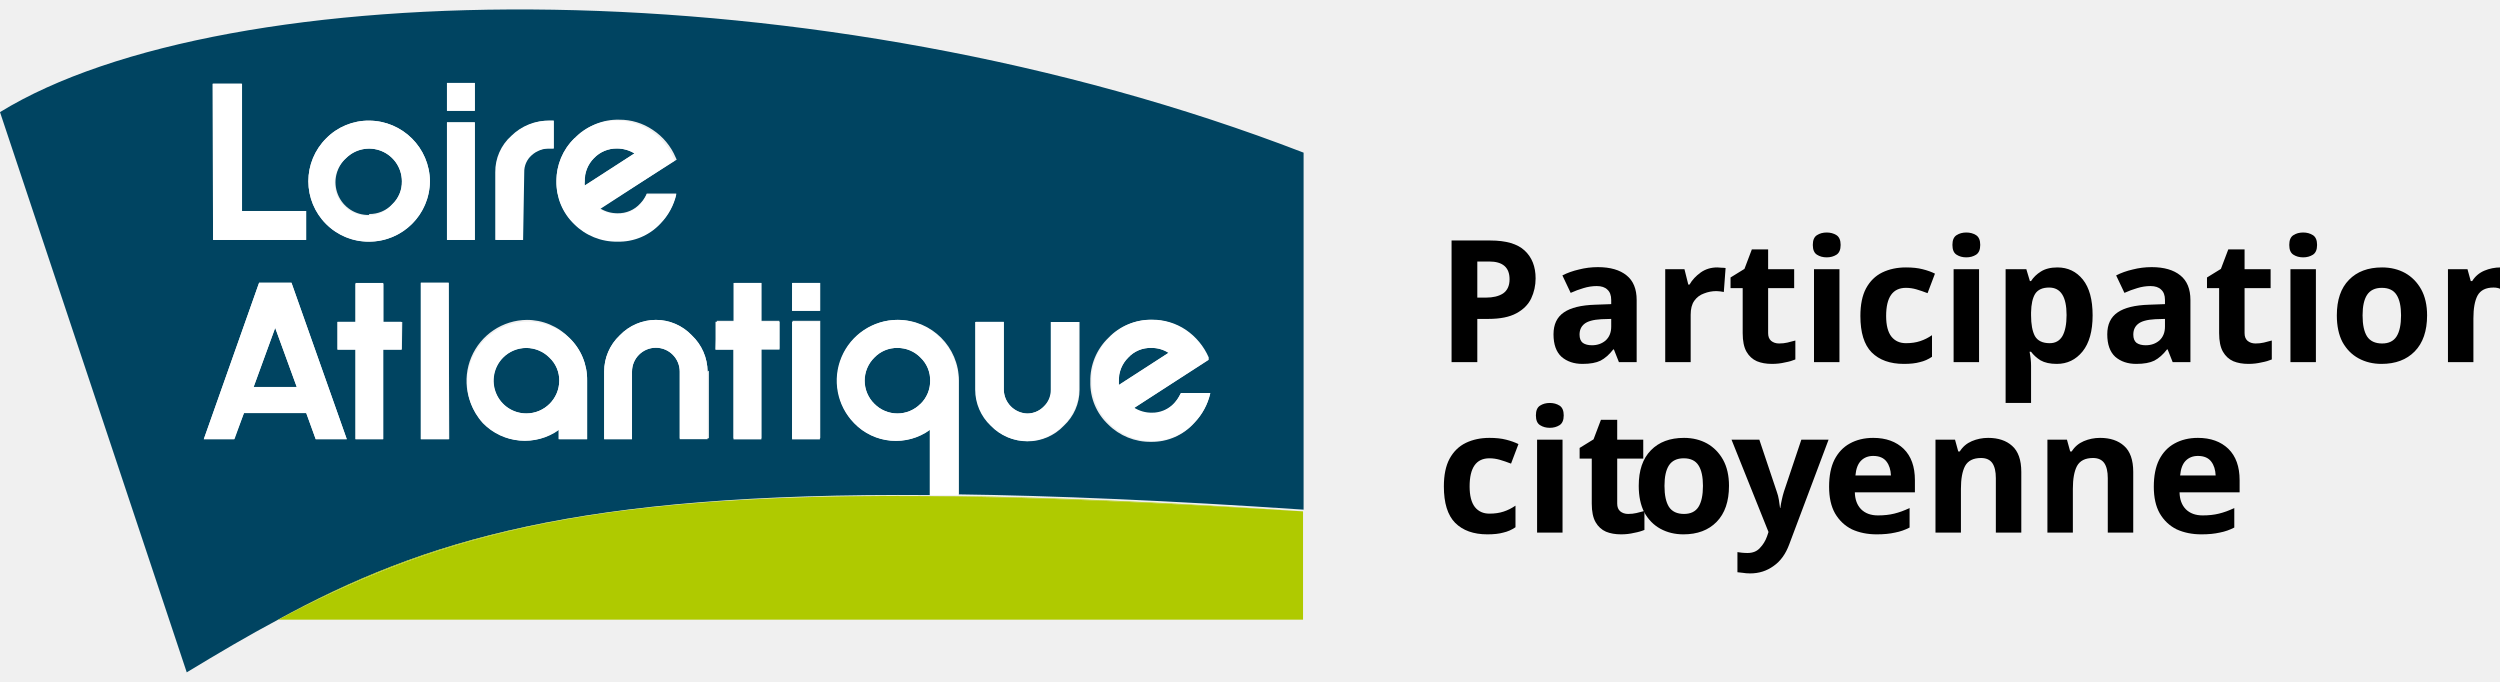
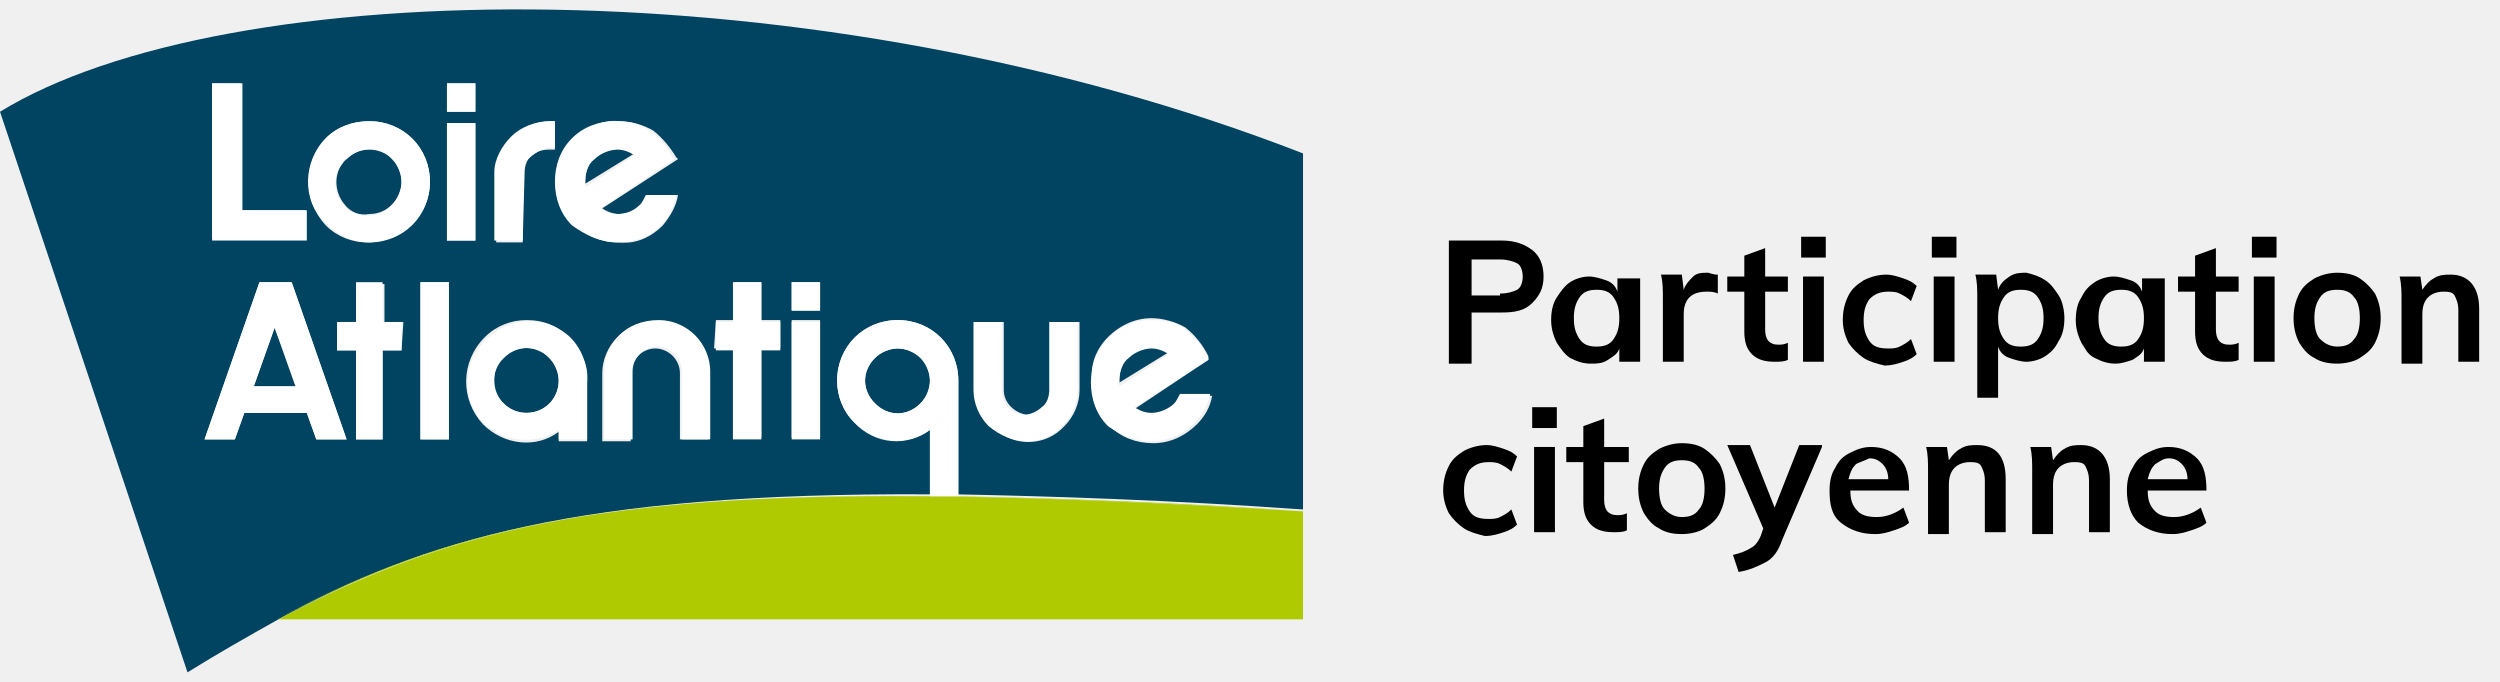
- <svg xmlns="http://www.w3.org/2000/svg" id="calques" viewBox="0 0 132 36">
-   <defs>
-     <style>.cls-1,.cls-2{isolation:isolate;}.cls-2{font-size:9px;font-family:Muli-Bold, Muli;font-weight:700;}.cls-3{letter-spacing:-0.02em;}.cls-4{letter-spacing:0.05em;}.cls-5{letter-spacing:-0.01em;}.cls-6{fill:#004461;}.cls-7{fill:#afca00;}.cls-8{fill:#fff;}</style>
-   </defs>
-   <g id="Handicap" class="cls-1">
-     <text class="cls-2" transform="translate(75.83 19.12)">
-       <tspan class="cls-3">P</tspan>
-       <tspan x="5.82" y="0">a</tspan>
-       <tspan class="cls-4" x="11.39" y="0">r</tspan>
-       <tspan x="15.34" y="0">ticipation</tspan>
-       <tspan x="0" y="9">cit</tspan>
-       <tspan class="cls-5" x="10.29" y="9">oy</tspan>
-       <tspan x="20.34" y="9">enne</tspan>
-     </text>
+ <svg xmlns="http://www.w3.org/2000/svg" version="1.1" id="calques" x="0px" y="0px" viewBox="0 0 132 36" style="enable-background:new 0 0 132 36;" xml:space="preserve">
+   <style type="text/css">
+ 	.st0{enable-background:new    ;}
+ 	.st1{fill:#004461;}
+ 	.st2{fill:#AFCA00;}
+ 	.st3{fill:#FFFFFF;}
+ </style>
+   <g id="Handicap">
+     <g class="st0">
+       <path d="M76.5,12.7h2.8c0.7,0,1.2,0.2,1.6,0.5s0.6,0.8,0.6,1.4s-0.2,1-0.6,1.4s-0.9,0.5-1.6,0.5h-1.6v2.7h-1.2V12.7z M79.2,15.5    c0.4,0,0.7-0.1,0.9-0.2s0.3-0.4,0.3-0.7c0-0.3-0.1-0.6-0.3-0.7s-0.5-0.2-0.9-0.2h-1.5v1.9H79.2z" />
+     </g>
+     <g class="st0">
+       <path d="M86.6,14.6v4.5h-1.1v-0.7c-0.1,0.3-0.3,0.4-0.6,0.6s-0.6,0.2-0.9,0.2c-0.4,0-0.7-0.1-1.1-0.3c-0.3-0.2-0.5-0.5-0.7-0.8    c-0.2-0.4-0.3-0.8-0.3-1.2c0-0.5,0.1-0.9,0.3-1.2s0.4-0.6,0.7-0.8c0.3-0.2,0.7-0.3,1-0.3c0.3,0,0.6,0.1,0.9,0.2    c0.3,0.1,0.5,0.3,0.6,0.6v-0.7H86.6z M85.2,17.9c0.2-0.3,0.3-0.6,0.3-1.1c0-0.5-0.1-0.8-0.3-1.1c-0.2-0.3-0.5-0.4-0.9-0.4    c-0.4,0-0.7,0.1-0.9,0.4c-0.2,0.3-0.3,0.6-0.3,1.1c0,0.5,0.1,0.8,0.3,1.1c0.2,0.3,0.5,0.4,0.9,0.4C84.7,18.3,85,18.2,85.2,17.9z" />
+     </g>
+     <g class="st0">
+       <path d="M90.7,14.5l0,1c-0.2-0.1-0.4-0.1-0.6-0.1c-0.4,0-0.7,0.1-0.9,0.3c-0.2,0.2-0.3,0.5-0.3,0.9v2.5h-1.1v-3.3    c0-0.5,0-0.9-0.1-1.3h1.1l0.1,0.8c0.1-0.3,0.3-0.5,0.5-0.7c0.2-0.2,0.5-0.2,0.8-0.2C90.5,14.5,90.6,14.5,90.7,14.5z" />
+     </g>
+     <g class="st0">
+       <path d="M93.2,15.4v2c0,0.5,0.2,0.8,0.7,0.8c0.1,0,0.3,0,0.5-0.1v0.9c-0.2,0.1-0.4,0.1-0.7,0.1c-0.5,0-0.9-0.1-1.2-0.4    c-0.3-0.3-0.4-0.7-0.4-1.2v-2.1h-0.9v-0.8h0.9v-1.1l1.1-0.4v1.5h1.2v0.8H93.2z" />
+       <path d="M95.1,12.5h1.3v1.1h-1.3V12.5z M95.2,19.1v-4.5h1.1v4.5H95.2z" />
+       <path d="M98.4,18.9c-0.3-0.2-0.6-0.5-0.8-0.8c-0.2-0.4-0.3-0.8-0.3-1.2c0-0.5,0.1-0.9,0.3-1.3c0.2-0.4,0.5-0.6,0.8-0.8    c0.4-0.2,0.8-0.3,1.2-0.3c0.3,0,0.6,0.1,0.9,0.2c0.3,0.1,0.5,0.2,0.7,0.4l-0.3,0.8c-0.2-0.2-0.4-0.3-0.6-0.4s-0.4-0.1-0.6-0.1    c-0.4,0-0.7,0.1-1,0.4c-0.2,0.3-0.3,0.6-0.3,1.1c0,0.5,0.1,0.8,0.3,1.1c0.2,0.3,0.5,0.4,1,0.4c0.2,0,0.4,0,0.6-0.1    s0.4-0.2,0.6-0.4l0.3,0.8c-0.2,0.2-0.4,0.3-0.7,0.4c-0.3,0.1-0.6,0.2-1,0.2C99.1,19.2,98.7,19.1,98.4,18.9z" />
+       <path d="M102,12.5h1.3v1.1H102V12.5z M102.1,19.1v-4.5h1.1v4.5H102.1z" />
+       <path d="M108,14.8c0.3,0.2,0.5,0.5,0.7,0.8s0.3,0.8,0.3,1.2c0,0.5-0.1,0.9-0.3,1.2c-0.2,0.4-0.4,0.6-0.7,0.8    c-0.3,0.2-0.7,0.3-1,0.3c-0.3,0-0.6-0.1-0.9-0.2s-0.5-0.3-0.6-0.6v2.7h-1.1v-5.2c0-0.5,0-0.9-0.1-1.3h1.1l0.1,0.8    c0.1-0.3,0.3-0.5,0.6-0.7c0.3-0.2,0.6-0.2,0.9-0.2C107.4,14.5,107.7,14.6,108,14.8z M107.6,17.9c0.2-0.3,0.3-0.6,0.3-1.1    c0-0.5-0.1-0.8-0.3-1.1c-0.2-0.3-0.5-0.4-0.9-0.4c-0.4,0-0.7,0.1-0.9,0.4c-0.2,0.3-0.3,0.6-0.3,1.1c0,0.5,0.1,0.8,0.3,1.1    s0.5,0.4,0.9,0.4S107.4,18.2,107.6,17.9z" />
+       <path d="M114.3,14.6v4.5h-1.1v-0.7c-0.1,0.3-0.3,0.4-0.6,0.6c-0.3,0.1-0.6,0.2-0.9,0.2c-0.4,0-0.7-0.1-1.1-0.3s-0.5-0.5-0.7-0.8    c-0.2-0.4-0.3-0.8-0.3-1.2c0-0.5,0.1-0.9,0.3-1.2c0.2-0.4,0.4-0.6,0.7-0.8c0.3-0.2,0.7-0.3,1-0.3c0.3,0,0.6,0.1,0.9,0.2    c0.3,0.1,0.5,0.3,0.6,0.6v-0.7H114.3z M112.9,17.9c0.2-0.3,0.3-0.6,0.3-1.1c0-0.5-0.1-0.8-0.3-1.1c-0.2-0.3-0.5-0.4-0.9-0.4    c-0.4,0-0.7,0.1-0.9,0.4c-0.2,0.3-0.3,0.6-0.3,1.1c0,0.5,0.1,0.8,0.3,1.1c0.2,0.3,0.5,0.4,0.9,0.4    C112.4,18.3,112.7,18.2,112.9,17.9z" />
+       <path d="M117,15.4v2c0,0.5,0.2,0.8,0.7,0.8c0.1,0,0.3,0,0.5-0.1v0.9c-0.2,0.1-0.4,0.1-0.7,0.1c-0.5,0-0.9-0.1-1.2-0.4    c-0.3-0.3-0.4-0.7-0.4-1.2v-2.1H115v-0.8h0.9v-1.1l1.1-0.4v1.5h1.2v0.8H117z" />
+       <path d="M118.9,12.5h1.3v1.1h-1.3V12.5z M119,19.1v-4.5h1.1v4.5H119z" />
+       <path d="M122.2,18.9c-0.4-0.2-0.6-0.5-0.8-0.8c-0.2-0.4-0.3-0.8-0.3-1.3s0.1-0.9,0.3-1.3c0.2-0.4,0.5-0.6,0.8-0.8    c0.4-0.2,0.8-0.3,1.2-0.3c0.5,0,0.9,0.1,1.2,0.3c0.3,0.2,0.6,0.5,0.8,0.8c0.2,0.4,0.3,0.8,0.3,1.3s-0.1,0.9-0.3,1.3    c-0.2,0.4-0.5,0.6-0.8,0.8c-0.3,0.2-0.8,0.3-1.2,0.3C122.9,19.2,122.5,19.1,122.2,18.9z M124.3,17.9c0.2-0.2,0.3-0.6,0.3-1.1    c0-0.5-0.1-0.9-0.3-1.1c-0.2-0.3-0.5-0.4-0.9-0.4c-0.4,0-0.7,0.1-0.9,0.4s-0.3,0.6-0.3,1.1c0,0.5,0.1,0.9,0.3,1.1s0.5,0.4,0.9,0.4    C123.8,18.3,124.1,18.2,124.3,17.9z" />
+       <path d="M130.9,16.3v2.8h-1.1v-2.7c0-0.4-0.1-0.6-0.2-0.8s-0.4-0.2-0.6-0.2c-0.3,0-0.6,0.1-0.8,0.3s-0.3,0.5-0.3,0.9v2.6h-1.1    v-3.3c0-0.5,0-0.9-0.1-1.3h1.1l0.1,0.7c0.2-0.3,0.4-0.5,0.6-0.6c0.3-0.2,0.6-0.2,0.9-0.2C130.3,14.5,130.9,15.1,130.9,16.3z" />
+     </g>
+     <g class="st0">
+       <path d="M77.3,27.9c-0.3-0.2-0.6-0.5-0.8-0.8c-0.2-0.4-0.3-0.8-0.3-1.2c0-0.5,0.1-0.9,0.3-1.3c0.2-0.4,0.5-0.6,0.8-0.8    c0.4-0.2,0.8-0.3,1.2-0.3c0.3,0,0.6,0.1,0.9,0.2c0.3,0.1,0.5,0.2,0.7,0.4l-0.3,0.8c-0.2-0.2-0.4-0.3-0.6-0.4s-0.4-0.1-0.6-0.1    c-0.4,0-0.7,0.1-1,0.4c-0.2,0.3-0.3,0.6-0.3,1.1c0,0.5,0.1,0.8,0.3,1.1c0.2,0.3,0.5,0.4,1,0.4c0.2,0,0.4,0,0.6-0.1    s0.4-0.2,0.6-0.4l0.3,0.8c-0.2,0.2-0.4,0.3-0.7,0.4s-0.6,0.2-1,0.2C78,28.2,77.6,28.1,77.3,27.9z" />
+       <path d="M80.9,21.5h1.3v1.1h-1.3V21.5z M81,28.1v-4.5h1.1v4.5H81z" />
+       <path d="M84.7,24.4v2c0,0.5,0.2,0.8,0.7,0.8c0.1,0,0.3,0,0.5-0.1v0.9c-0.2,0.1-0.4,0.1-0.7,0.1c-0.5,0-0.9-0.1-1.2-0.4    c-0.3-0.3-0.4-0.7-0.4-1.2v-2.1h-0.9v-0.8h0.9v-1.1l1.1-0.4v1.5H86v0.8H84.7z" />
+     </g>
+     <g class="st0">
+       <path d="M87.6,27.9c-0.4-0.2-0.6-0.5-0.8-0.8c-0.2-0.4-0.3-0.8-0.3-1.3s0.1-0.9,0.3-1.3c0.2-0.4,0.5-0.6,0.8-0.8    c0.4-0.2,0.8-0.3,1.2-0.3c0.5,0,0.9,0.1,1.2,0.3c0.3,0.2,0.6,0.5,0.8,0.8c0.2,0.4,0.3,0.8,0.3,1.3s-0.1,0.9-0.3,1.3    c-0.2,0.4-0.5,0.6-0.8,0.8c-0.3,0.2-0.8,0.3-1.2,0.3C88.3,28.2,87.9,28.1,87.6,27.9z M89.7,26.9c0.2-0.2,0.3-0.6,0.3-1.1    c0-0.5-0.1-0.9-0.3-1.1c-0.2-0.3-0.5-0.4-0.9-0.4c-0.4,0-0.7,0.1-0.9,0.4s-0.3,0.6-0.3,1.1c0,0.5,0.1,0.9,0.3,1.1s0.5,0.4,0.9,0.4    C89.2,27.3,89.5,27.2,89.7,26.9z" />
+       <path d="M96.2,23.6l-2.1,4.9c-0.2,0.6-0.5,1-0.9,1.2s-0.8,0.4-1.4,0.5l-0.3-0.9c0.4-0.1,0.7-0.2,1-0.4c0.2-0.1,0.4-0.4,0.5-0.7    l0.1-0.3l-1.9-4.4h1.2l1.3,3.3l1.3-3.3H96.2z" />
+     </g>
+     <g class="st0">
+       <path d="M100.8,25.9h-3.1c0,0.5,0.1,0.8,0.4,1.1c0.2,0.2,0.5,0.3,1,0.3c0.5,0,1-0.2,1.4-0.5l0.3,0.8c-0.2,0.2-0.5,0.3-0.8,0.4    c-0.3,0.1-0.6,0.2-1,0.2c-0.7,0-1.3-0.2-1.8-0.6s-0.6-1-0.6-1.7c0-0.5,0.1-0.9,0.3-1.2c0.2-0.4,0.4-0.6,0.8-0.8s0.7-0.3,1.1-0.3    c0.6,0,1.1,0.2,1.5,0.6s0.5,1,0.5,1.7V25.9z M98,24.5c-0.2,0.2-0.3,0.4-0.4,0.8h2.1c0-0.3-0.1-0.6-0.3-0.8s-0.4-0.3-0.7-0.3    C98.5,24.3,98.2,24.4,98,24.5z" />
+       <path d="M105.9,25.3v2.8h-1.1v-2.7c0-0.4-0.1-0.6-0.2-0.8s-0.4-0.2-0.6-0.2c-0.3,0-0.6,0.1-0.8,0.3s-0.3,0.5-0.3,0.9v2.6h-1.1    v-3.3c0-0.5,0-0.9-0.1-1.3h1.1l0.1,0.7c0.2-0.3,0.4-0.5,0.6-0.6c0.3-0.2,0.6-0.2,0.9-0.2C105.4,23.5,105.9,24.1,105.9,25.3z" />
+       <path d="M111.4,25.3v2.8h-1.1v-2.7c0-0.4-0.1-0.6-0.2-0.8s-0.4-0.2-0.6-0.2c-0.3,0-0.6,0.1-0.8,0.3s-0.3,0.5-0.3,0.9v2.6h-1.1    v-3.3c0-0.5,0-0.9-0.1-1.3h1.1l0.1,0.7c0.2-0.3,0.4-0.5,0.6-0.6c0.3-0.2,0.6-0.2,0.9-0.2C110.8,23.5,111.4,24.1,111.4,25.3z" />
+       <path d="M116.5,25.9h-3.1c0,0.5,0.1,0.8,0.4,1.1c0.2,0.2,0.5,0.3,1,0.3c0.5,0,1-0.2,1.4-0.5l0.3,0.8c-0.2,0.2-0.5,0.3-0.8,0.4    c-0.3,0.1-0.6,0.2-1,0.2c-0.7,0-1.3-0.2-1.8-0.6c-0.4-0.4-0.6-1-0.6-1.7c0-0.5,0.1-0.9,0.3-1.2c0.2-0.4,0.4-0.6,0.8-0.8    s0.7-0.3,1.1-0.3c0.6,0,1.1,0.2,1.5,0.6c0.4,0.4,0.5,1,0.5,1.7V25.9z M113.8,24.5c-0.2,0.2-0.3,0.4-0.4,0.8h2.1    c0-0.3-0.1-0.6-0.3-0.8c-0.2-0.2-0.4-0.3-0.7-0.3S114,24.4,113.8,24.5z" />
+     </g>
  </g>
-   <path class="cls-6" d="M33.5,8.1a1.78,1.78,0,0,0-.92-.26,1.65,1.65,0,0,0-1.22.51,1.68,1.68,0,0,0-.5,1.23.86.86,0,0,0,0,.22Z" />
-   <path class="cls-6" d="M61.7,18.63a1.63,1.63,0,0,0-.91-.26,1.59,1.59,0,0,0-1.22.51,1.68,1.68,0,0,0-.51,1.23,1.8,1.8,0,0,0,0,.22Z" />
-   <path class="cls-6" d="M19.49,11.3a1.65,1.65,0,0,0,1.22-.51,1.62,1.62,0,0,0,.51-1.22,1.73,1.73,0,0,0-2.95-1.22,1.73,1.73,0,0,0,1.22,3Z" />
-   <path class="cls-6" d="M47.39,18.37a1.65,1.65,0,0,0-1.22.51,1.71,1.71,0,0,0,0,2.44,1.71,1.71,0,0,0,2.44,0,1.69,1.69,0,0,0,.51-1.22,1.65,1.65,0,0,0-.51-1.22A1.69,1.69,0,0,0,47.39,18.37Z" />
-   <path class="cls-6" d="M27.79,21.83a1.74,1.74,0,0,0,1.74-1.73A1.65,1.65,0,0,0,29,18.88a1.73,1.73,0,0,0-2.45,0,1.73,1.73,0,0,0,1.22,2.95Z" />
-   <path class="cls-6" d="M49.12,26.14V22.69a3.05,3.05,0,0,1-4-.35,3.14,3.14,0,0,1-.91-2.24,3.21,3.21,0,0,1,6.42,0v6h-.19c5.24.07,11.3.33,18.39.81V8.06C43.07-1.89,11.91-1.4,0,5.92L9.86,35.5c1.65-1,3.24-1.94,4.82-2.78h0C22.43,28.51,30.5,26,49.12,26.14Zm9.4-8.3a3.07,3.07,0,0,1,2.27-.95,3.16,3.16,0,0,1,1.78.54,3.41,3.41,0,0,1,1.2,1.45l0,.13-3.93,2.56a1.72,1.72,0,0,0,.91.26A1.58,1.58,0,0,0,62,21.3a2,2,0,0,0,.33-.51h1.56a3.28,3.28,0,0,1-.83,1.54,3,3,0,0,1-2.28,1,3.14,3.14,0,0,1-2.27-.92,3,3,0,0,1-.94-2.26A3.11,3.11,0,0,1,58.52,17.84Zm-7-.85H53v3.58a1.28,1.28,0,0,0,1.25,1.26,1.23,1.23,0,0,0,.89-.38,1.19,1.19,0,0,0,.37-.88V17H57v3.58a2.59,2.59,0,0,1-.83,1.9,2.63,2.63,0,0,1-3.82,0,2.62,2.62,0,0,1-.82-1.9Zm-30.3,1.47h-1v4.73H18.77V18.46h-.95V17h.95v-2h1.47v2h1Zm2.5,4.73H22.22V14.93h1.47Zm18.13-8.25h1.46v1.47H41.82Zm0,2h1.46v6.2H41.82Zm-4,0h.95v-2H40.2v2h.95v1.47H40.2v4.73H38.73V18.46h-.95Zm-.42,2.63v3.57H35.89V19.62a1.26,1.26,0,0,0-2.52,0v3.57H31.9V19.62a2.62,2.62,0,0,1,.82-1.91,2.66,2.66,0,0,1,1.91-.82,2.62,2.62,0,0,1,1.9.82A2.65,2.65,0,0,1,37.36,19.62Zm-7-12.31a3,3,0,0,1,2.26-.94,3.11,3.11,0,0,1,1.78.54,3.26,3.26,0,0,1,1.2,1.44l.06.13L31.68,11a1.73,1.73,0,0,0,.92.26,1.56,1.56,0,0,0,1.21-.52,1.73,1.73,0,0,0,.34-.52h1.56a3.24,3.24,0,0,1-.84,1.55,3,3,0,0,1-2.27.95,3.16,3.16,0,0,1-2.28-.92,3.06,3.06,0,0,1-.94-2.26A3.14,3.14,0,0,1,30.32,7.31ZM26.21,9.1a2.54,2.54,0,0,1,.85-1.93,2.8,2.8,0,0,1,2-.8h.17V7.84H29a1.38,1.38,0,0,0-1,.36,1.16,1.16,0,0,0-.39.9v3.57H26.21Zm1.58,7.79a3.11,3.11,0,0,1,2.27.95A3.06,3.06,0,0,1,31,20.1v3.09H29.53v-.5a3.07,3.07,0,0,1-4-.35,3.22,3.22,0,0,1,2.3-5.45ZM23.6,4.38h1.47V5.85H23.6Zm0,2.08h1.47v6.21H23.6Zm-6.38.85a3.14,3.14,0,0,1,2.27-.94,3.23,3.23,0,0,1,3.21,3.2,3.22,3.22,0,0,1-5.48,2.26,3.19,3.19,0,0,1,0-4.52Zm-6-2.89h1.53v6.72h3.39v1.53H11.25Zm1.13,18.77H10.76l2.92-8.26h1.71l2.92,8.26H16.67l-.5-1.38H12.88Z" />
-   <polygon class="cls-6" points="13.39 20.43 15.67 20.43 14.53 17.31 13.39 20.43" />
-   <path class="cls-7" d="M14.68,32.72H68.8V27C37.51,25.07,26.5,26.43,14.68,32.72Z" />
-   <path class="cls-7" d="M68.93,27h0Z" />
-   <path class="cls-7" d="M68.8,27h0c-7.09-.48-13.15-.74-18.39-.81H49.12C30.5,26,22.43,28.51,14.65,32.72h0C26.5,26.43,37.51,25.07,68.8,27Z" />
-   <path class="cls-8" d="M19.49,12.76A3.21,3.21,0,0,0,22.7,9.57a3.23,3.23,0,0,0-3.21-3.2,3.14,3.14,0,0,0-2.27.94,3.19,3.19,0,0,0,0,4.52A3.13,3.13,0,0,0,19.49,12.76ZM18.27,8.35a1.73,1.73,0,0,1,2.95,1.22,1.62,1.62,0,0,1-.51,1.22,1.73,1.73,0,1,1-2.44-2.44Z" />
-   <rect class="cls-8" x="23.6" y="6.46" width="1.47" height="6.21" />
-   <path class="cls-8" d="M27.68,9.1a1.16,1.16,0,0,1,.39-.9,1.38,1.38,0,0,1,1-.36h.17V6.37H29a2.8,2.8,0,0,0-2,.8,2.54,2.54,0,0,0-.85,1.93v3.57h1.47Z" />
-   <polygon class="cls-8" points="20.24 14.94 18.77 14.94 18.77 16.99 17.82 16.99 17.82 18.46 18.77 18.46 18.77 23.19 20.24 23.19 20.24 18.46 21.19 18.46 21.19 16.99 20.24 16.99 20.24 14.94" />
-   <rect class="cls-8" x="22.22" y="14.93" width="1.47" height="8.26" />
-   <path class="cls-8" d="M25.49,22.34a3.07,3.07,0,0,0,4,.35v.5H31V20.1a3.06,3.06,0,0,0-.94-2.26,3.21,3.21,0,0,0-4.57,4.5Zm1.08-3.46a1.73,1.73,0,0,1,2.45,0,1.65,1.65,0,0,1,.51,1.22,1.74,1.74,0,0,1-1.74,1.73,1.73,1.73,0,0,1-1.22-2.95Z" />
-   <path class="cls-8" d="M32.72,17.71a2.62,2.62,0,0,0-.82,1.91v3.57h1.47V19.62a1.26,1.26,0,0,1,2.52,0v3.57h1.47V19.62a2.65,2.65,0,0,0-.83-1.91,2.62,2.62,0,0,0-1.9-.82A2.66,2.66,0,0,0,32.72,17.71Z" />
-   <polygon class="cls-8" points="38.73 23.2 40.2 23.2 40.2 18.46 41.16 18.46 41.16 16.99 40.2 16.99 40.2 14.94 38.73 14.94 38.73 16.99 37.78 16.99 37.78 18.46 38.73 18.46 38.73 23.2" />
-   <rect class="cls-8" x="41.82" y="16.99" width="1.47" height="6.21" />
-   <rect class="cls-8" x="41.82" y="14.94" width="1.47" height="1.47" />
-   <path class="cls-8" d="M50.6,20.1a3.24,3.24,0,0,0-3.21-3.21,3.21,3.21,0,0,0-2.3,5.45,3.05,3.05,0,0,0,4,.35v3.45H50.6Zm-2,1.22a1.71,1.71,0,0,1-2.44,0,1.71,1.71,0,0,1,0-2.44,1.65,1.65,0,0,1,1.22-.51,1.69,1.69,0,0,1,1.22.51,1.65,1.65,0,0,1,.51,1.22A1.69,1.69,0,0,1,48.61,21.32Z" />
-   <path class="cls-8" d="M49.12,26.15h0Z" />
-   <path class="cls-8" d="M54.22,23.29a2.66,2.66,0,0,0,1.91-.82,2.59,2.59,0,0,0,.83-1.9V17H55.48v3.58a1.19,1.19,0,0,1-.37.88,1.23,1.23,0,0,1-.89.38A1.28,1.28,0,0,1,53,20.57V17H51.49v3.58a2.62,2.62,0,0,0,.82,1.9A2.66,2.66,0,0,0,54.22,23.29Z" />
-   <path class="cls-8" d="M32.6,12.76a3,3,0,0,0,2.27-.95,3.24,3.24,0,0,0,.84-1.55H34.15a1.73,1.73,0,0,1-.34.52,1.56,1.56,0,0,1-1.21.52,1.73,1.73,0,0,1-.92-.26l3.94-2.56-.06-.13a3.26,3.26,0,0,0-1.2-1.44,3.11,3.11,0,0,0-1.78-.54,3,3,0,0,0-2.26.94,3.14,3.14,0,0,0-.94,2.27,3.06,3.06,0,0,0,.94,2.26A3.16,3.16,0,0,0,32.6,12.76ZM31.36,8.35a1.65,1.65,0,0,1,1.22-.51,1.78,1.78,0,0,1,.92.26L30.88,9.8a.86.86,0,0,1,0-.22A1.68,1.68,0,0,1,31.36,8.35Z" />
-   <path class="cls-8" d="M60.8,23.29a3,3,0,0,0,2.28-1,3.28,3.28,0,0,0,.83-1.54H62.35a2,2,0,0,1-.33.51,1.58,1.58,0,0,1-1.22.53,1.72,1.72,0,0,1-.91-.26L63.82,19l0-.13a3.41,3.41,0,0,0-1.2-1.45,3.16,3.16,0,0,0-1.78-.54,3.07,3.07,0,0,0-2.27.95,3.11,3.11,0,0,0-.93,2.27,3,3,0,0,0,.94,2.26A3.14,3.14,0,0,0,60.8,23.29Zm-1.23-4.41a1.59,1.59,0,0,1,1.22-.51,1.63,1.63,0,0,1,.91.26l-2.62,1.7a1.8,1.8,0,0,1,0-.22A1.68,1.68,0,0,1,59.57,18.88Z" />
-   <polygon class="cls-8" points="16.17 11.14 12.78 11.14 12.78 4.42 11.25 4.42 11.25 12.67 16.17 12.67 16.17 11.14" />
-   <path class="cls-8" d="M16.67,23.19h1.64l-2.92-8.26H13.68l-2.92,8.26h1.62l.5-1.38h3.29Zm-3.28-2.75,1.14-3.13,1.14,3.13Z" />
-   <rect class="cls-8" x="23.6" y="4.38" width="1.47" height="1.47" />
+   <path class="st1" d="M33.5,8.1c-0.3-0.2-0.6-0.3-0.9-0.3c-0.5,0-0.9,0.2-1.2,0.5c-0.3,0.3-0.5,0.8-0.5,1.2c0,0.1,0,0.1,0,0.2  L33.5,8.1z" />
+   <path class="st1" d="M61.7,18.6c-0.3-0.2-0.6-0.3-0.9-0.3c-0.5,0-0.9,0.2-1.2,0.5c-0.3,0.3-0.5,0.8-0.5,1.2c0,0.1,0,0.1,0,0.2  L61.7,18.6z" />
+   <path class="st1" d="M19.5,11.3c0.5,0,0.9-0.2,1.2-0.5c0.3-0.3,0.5-0.8,0.5-1.2c0-1-0.8-1.7-1.7-1.7c-0.5,0-0.9,0.2-1.2,0.5  c-0.7,0.6-0.7,1.7-0.1,2.4C18.5,11.2,19,11.4,19.5,11.3L19.5,11.3z" />
+   <path class="st1" d="M47.4,18.4c-0.5,0-0.9,0.2-1.2,0.5c-0.7,0.7-0.7,1.7,0,2.4c0,0,0,0,0,0c0.7,0.7,1.7,0.7,2.4,0c0,0,0,0,0,0  c0.3-0.3,0.5-0.8,0.5-1.2c0-0.5-0.2-0.9-0.5-1.2C48.3,18.6,47.8,18.4,47.4,18.4z" />
+   <path class="st1" d="M27.8,21.8c1,0,1.7-0.8,1.7-1.7c0-0.5-0.2-0.9-0.5-1.2c-0.7-0.7-1.8-0.7-2.4,0c0,0,0,0,0,0  c-0.7,0.7-0.7,1.8,0,2.4C26.9,21.6,27.3,21.8,27.8,21.8L27.8,21.8z" />
+   <path class="st1" d="M49.1,26.1v-3.4c-1.2,0.9-2.9,0.8-4-0.4c-0.6-0.6-0.9-1.4-0.9-2.2c0-1.8,1.4-3.2,3.2-3.2c1.8,0,3.2,1.4,3.2,3.2  v6h-0.2c5.2,0.1,11.3,0.3,18.4,0.8V8.1C43.1-1.9,11.9-1.4,0,5.9l9.9,29.6c1.6-1,3.2-1.9,4.8-2.8l0,0C22.4,28.5,30.5,26,49.1,26.1z   M58.5,17.8c0.6-0.6,1.4-1,2.3-1c0.6,0,1.3,0.2,1.8,0.5c0.5,0.4,0.9,0.9,1.2,1.5V19l-3.9,2.6c0.3,0.2,0.6,0.3,0.9,0.3  c0.5,0,0.9-0.2,1.3-0.5c0.1-0.2,0.2-0.3,0.3-0.5h1.6c-0.1,0.6-0.4,1.1-0.8,1.5c-0.6,0.6-1.4,1-2.3,1c-0.9,0-1.7-0.3-2.3-0.9  c-0.6-0.6-1-1.4-0.9-2.3C57.5,19.3,57.9,18.4,58.5,17.8z M51.5,17H53v3.6c0,0.7,0.6,1.2,1.2,1.3c0.3,0,0.7-0.1,0.9-0.4  c0.2-0.2,0.4-0.5,0.4-0.9V17H57v3.6c0,0.7-0.3,1.4-0.8,1.9c-1,1.1-2.7,1.1-3.7,0.1c0,0-0.1-0.1-0.1-0.1c-0.5-0.5-0.8-1.2-0.8-1.9  L51.5,17z M21.2,18.5h-1v4.7h-1.4v-4.7h-1V17h1v-2h1.5v2h1L21.2,18.5z M23.7,23.2h-1.5v-8.3h1.5L23.7,23.2z M41.8,14.9h1.5v1.5h-1.5  L41.8,14.9z M41.8,16.9h1.5v6.2h-1.5L41.8,16.9z M37.8,16.9h1v-2h1.4v2h1v1.5h-1v4.7h-1.5v-4.7h-1L37.8,16.9z M37.4,19.6v3.6h-1.5  v-3.5c0-0.7-0.6-1.3-1.3-1.3c-0.7,0-1.3,0.6-1.3,1.3l0,0v3.6h-1.5v-3.6c0-0.7,0.3-1.4,0.8-1.9c0.5-0.5,1.2-0.8,1.9-0.8  c0.7,0,1.4,0.3,1.9,0.8C37.1,18.2,37.4,18.9,37.4,19.6L37.4,19.6z M30.4,7.3c0.6-0.6,1.4-1,2.3-0.9c0.6,0,1.3,0.2,1.8,0.5  c0.5,0.4,0.9,0.9,1.2,1.4l0.1,0.1l-4,2.6c0.3,0.2,0.6,0.3,0.9,0.3c0.5,0,0.9-0.2,1.2-0.5c0.1-0.2,0.3-0.3,0.3-0.5h1.6  c-0.1,0.6-0.4,1.1-0.8,1.6c-0.6,0.6-1.4,1-2.3,0.9c-0.9,0-1.7-0.3-2.3-0.9c-0.6-0.6-1-1.4-0.9-2.3c0-0.8,0.3-1.6,0.9-2.2L30.4,7.3z   M26.2,9.1c0-0.7,0.3-1.4,0.9-1.9c0.5-0.5,1.3-0.8,2-0.8h0.2v1.5H29c-0.4,0-0.7,0.1-1,0.4c-0.3,0.2-0.4,0.6-0.4,0.9v3.6h-1.4V9.1z   M27.8,16.9c0.9,0,1.7,0.3,2.3,1c0.6,0.6,1,1.4,0.9,2.3v3.1h-1.5v-0.5c-1.2,0.9-2.9,0.7-4-0.4c-1.2-1.3-1.2-3.3,0.1-4.6  C26.2,17.2,27,16.9,27.8,16.9L27.8,16.9z M23.6,4.4h1.5v1.5h-1.5V4.4z M23.6,6.5h1.5v6.2h-1.5V6.5z M17.2,7.3  c0.6-0.6,1.4-0.9,2.3-0.9c1.8,0,3.2,1.4,3.2,3.2c0,1.8-1.5,3.2-3.3,3.2c-0.8,0-1.6-0.3-2.2-0.9C16,10.6,16,8.6,17.2,7.3  C17.2,7.3,17.2,7.3,17.2,7.3z M11.2,4.4h1.5v6.7h3.4v1.5h-4.9L11.2,4.4z M12.4,23.2h-1.6l2.9-8.3h1.7l2.9,8.3h-1.6l-0.5-1.4h-3.3  L12.4,23.2z" />
+   <polygon class="st1" points="13.4,20.4 15.7,20.4 14.5,17.3 " />
+   <path class="st2" d="M14.7,32.7h54.1V27C37.5,25.1,26.5,26.4,14.7,32.7z" />
+   <path class="st2" d="M68.9,27L68.9,27z" />
+   <path class="st2" d="M68.8,27L68.8,27c-7.1-0.5-13.2-0.7-18.4-0.8h-1.3c-18.6-0.2-26.7,2.3-34.5,6.5l0,0  C26.5,26.4,37.5,25.1,68.8,27z" />
+   <path class="st3" d="M19.5,12.8c1.8,0,3.2-1.4,3.2-3.2c0-1.8-1.4-3.2-3.2-3.2c-0.9,0-1.7,0.3-2.3,0.9c-1.2,1.2-1.3,3.3,0,4.5  c0,0,0,0,0,0C17.8,12.4,18.6,12.8,19.5,12.8z M18.3,8.4c0.7-0.7,1.8-0.7,2.4,0c0.3,0.3,0.5,0.8,0.5,1.2c0,0.5-0.2,0.9-0.5,1.2  c-0.6,0.7-1.7,0.8-2.4,0.2c-0.7-0.6-0.8-1.7-0.2-2.4C18.1,8.5,18.2,8.4,18.3,8.4z" />
+   <rect x="23.6" y="6.5" class="st3" width="1.5" height="6.2" />
+   <path class="st3" d="M27.7,9.1c0-0.3,0.1-0.7,0.4-0.9c0.3-0.2,0.6-0.4,1-0.4h0.2V6.4H29c-0.7,0-1.5,0.3-2,0.8  c-0.5,0.5-0.9,1.2-0.9,1.9v3.6h1.5L27.7,9.1z" />
+   <polygon class="st3" points="20.2,14.9 18.8,14.9 18.8,17 17.8,17 17.8,18.5 18.8,18.5 18.8,23.2 20.2,23.2 20.2,18.5 21.2,18.5   21.2,17 20.2,17 " />
+   <rect x="22.2" y="14.9" class="st3" width="1.5" height="8.3" />
+   <path class="st3" d="M25.5,22.3c1.1,1.1,2.8,1.2,4,0.4v0.5H31v-3.1c0-0.9-0.3-1.7-0.9-2.3c-1.3-1.2-3.3-1.1-4.5,0.2  C24.4,19.2,24.4,21.1,25.5,22.3z M26.6,18.9c0.7-0.7,1.8-0.7,2.4,0c0,0,0,0,0,0c0.3,0.3,0.5,0.8,0.5,1.2c0,1-0.8,1.7-1.7,1.7  c-1,0-1.7-0.8-1.7-1.7C26.1,19.6,26.2,19.2,26.6,18.9z" />
+   <path class="st3" d="M32.7,17.7c-0.5,0.5-0.8,1.2-0.8,1.9v3.6h1.5v-3.6c0-0.7,0.6-1.3,1.3-1.3c0.7,0,1.3,0.6,1.3,1.3l0,0v3.6h1.5  v-3.6c0-0.7-0.3-1.4-0.8-1.9c-0.5-0.5-1.2-0.8-1.9-0.8C33.9,16.9,33.2,17.2,32.7,17.7z" />
+   <polygon class="st3" points="38.7,23.2 40.2,23.2 40.2,18.5 41.2,18.5 41.2,17 40.2,17 40.2,14.9 38.7,14.9 38.7,17 37.8,17   37.8,18.5 38.7,18.5 " />
+   <rect x="41.8" y="17" class="st3" width="1.5" height="6.2" />
+   <rect x="41.8" y="14.9" class="st3" width="1.5" height="1.5" />
+   <path class="st3" d="M50.6,20.1c0-1.8-1.4-3.2-3.2-3.2c-1.8,0-3.2,1.4-3.2,3.2c0,0.8,0.3,1.6,0.9,2.2c1.1,1.1,2.8,1.3,4,0.4v3.5h1.5  V20.1z M48.6,21.3c-0.7,0.7-1.7,0.7-2.4,0c0,0,0,0,0,0c-0.7-0.7-0.7-1.7,0-2.4c0,0,0,0,0,0c0.3-0.3,0.8-0.5,1.2-0.5  c0.5,0,0.9,0.2,1.2,0.5c0.3,0.3,0.5,0.8,0.5,1.2C49.1,20.6,48.9,21,48.6,21.3L48.6,21.3z" />
+   <path class="st3" d="M49.1,26.1L49.1,26.1z" />
+   <path class="st3" d="M54.2,23.3c0.7,0,1.4-0.3,1.9-0.8c0.5-0.5,0.8-1.2,0.8-1.9V17h-1.5v3.6c0,0.3-0.1,0.7-0.4,0.9  c-0.2,0.2-0.6,0.4-0.9,0.4c-0.7,0-1.2-0.6-1.2-1.3V17h-1.5v3.6c0,0.7,0.3,1.4,0.8,1.9C52.8,23,53.5,23.3,54.2,23.3z" />
+   <path class="st3" d="M32.6,12.8c0.9,0,1.7-0.3,2.3-0.9c0.4-0.4,0.7-1,0.8-1.6h-1.6c-0.1,0.2-0.2,0.4-0.3,0.5  c-0.3,0.3-0.7,0.5-1.2,0.5c-0.3,0-0.6-0.1-0.9-0.3l3.9-2.6l-0.1-0.1c-0.3-0.6-0.7-1.1-1.2-1.4c-0.5-0.4-1.1-0.5-1.8-0.5  c-0.9,0-1.7,0.3-2.3,0.9c-0.6,0.6-0.9,1.4-0.9,2.3c0,0.9,0.3,1.7,0.9,2.3C30.9,12.4,31.7,12.8,32.6,12.8z M31.4,8.4  c0.3-0.3,0.8-0.5,1.2-0.5c0.3,0,0.6,0.1,0.9,0.3l-2.6,1.7c0-0.1,0-0.1,0-0.2C30.9,9.1,31,8.7,31.4,8.4z" />
+   <path class="st3" d="M60.8,23.3c0.9,0,1.7-0.4,2.3-1c0.4-0.4,0.7-1,0.8-1.5h-1.6c-0.1,0.2-0.2,0.4-0.3,0.5c-0.3,0.3-0.8,0.5-1.2,0.5  c-0.3,0-0.6-0.1-0.9-0.3l3.9-2.5v-0.1c-0.3-0.6-0.7-1.1-1.2-1.5c-0.5-0.4-1.1-0.5-1.8-0.5c-0.9,0-1.7,0.3-2.3,1  c-0.6,0.6-0.9,1.4-0.9,2.3c0,0.9,0.3,1.7,0.9,2.3C59.2,23,60,23.3,60.8,23.3z M59.6,18.9c0.3-0.3,0.8-0.5,1.2-0.5  c0.3,0,0.6,0.1,0.9,0.3l-2.6,1.7c0-0.1,0-0.1,0-0.2C59.1,19.7,59.2,19.2,59.6,18.9z" />
+   <polygon class="st3" points="16.2,11.1 12.8,11.1 12.8,4.4 11.2,4.4 11.2,12.7 16.2,12.7 " />
+   <path class="st3" d="M16.7,23.2h1.6l-2.9-8.3h-1.7l-2.9,8.3h1.6l0.5-1.4h3.3L16.7,23.2z M13.4,20.4l1.1-3.1l1.1,3.1L13.4,20.4z" />
+   <rect x="23.6" y="4.4" class="st3" width="1.5" height="1.5" />
</svg>
